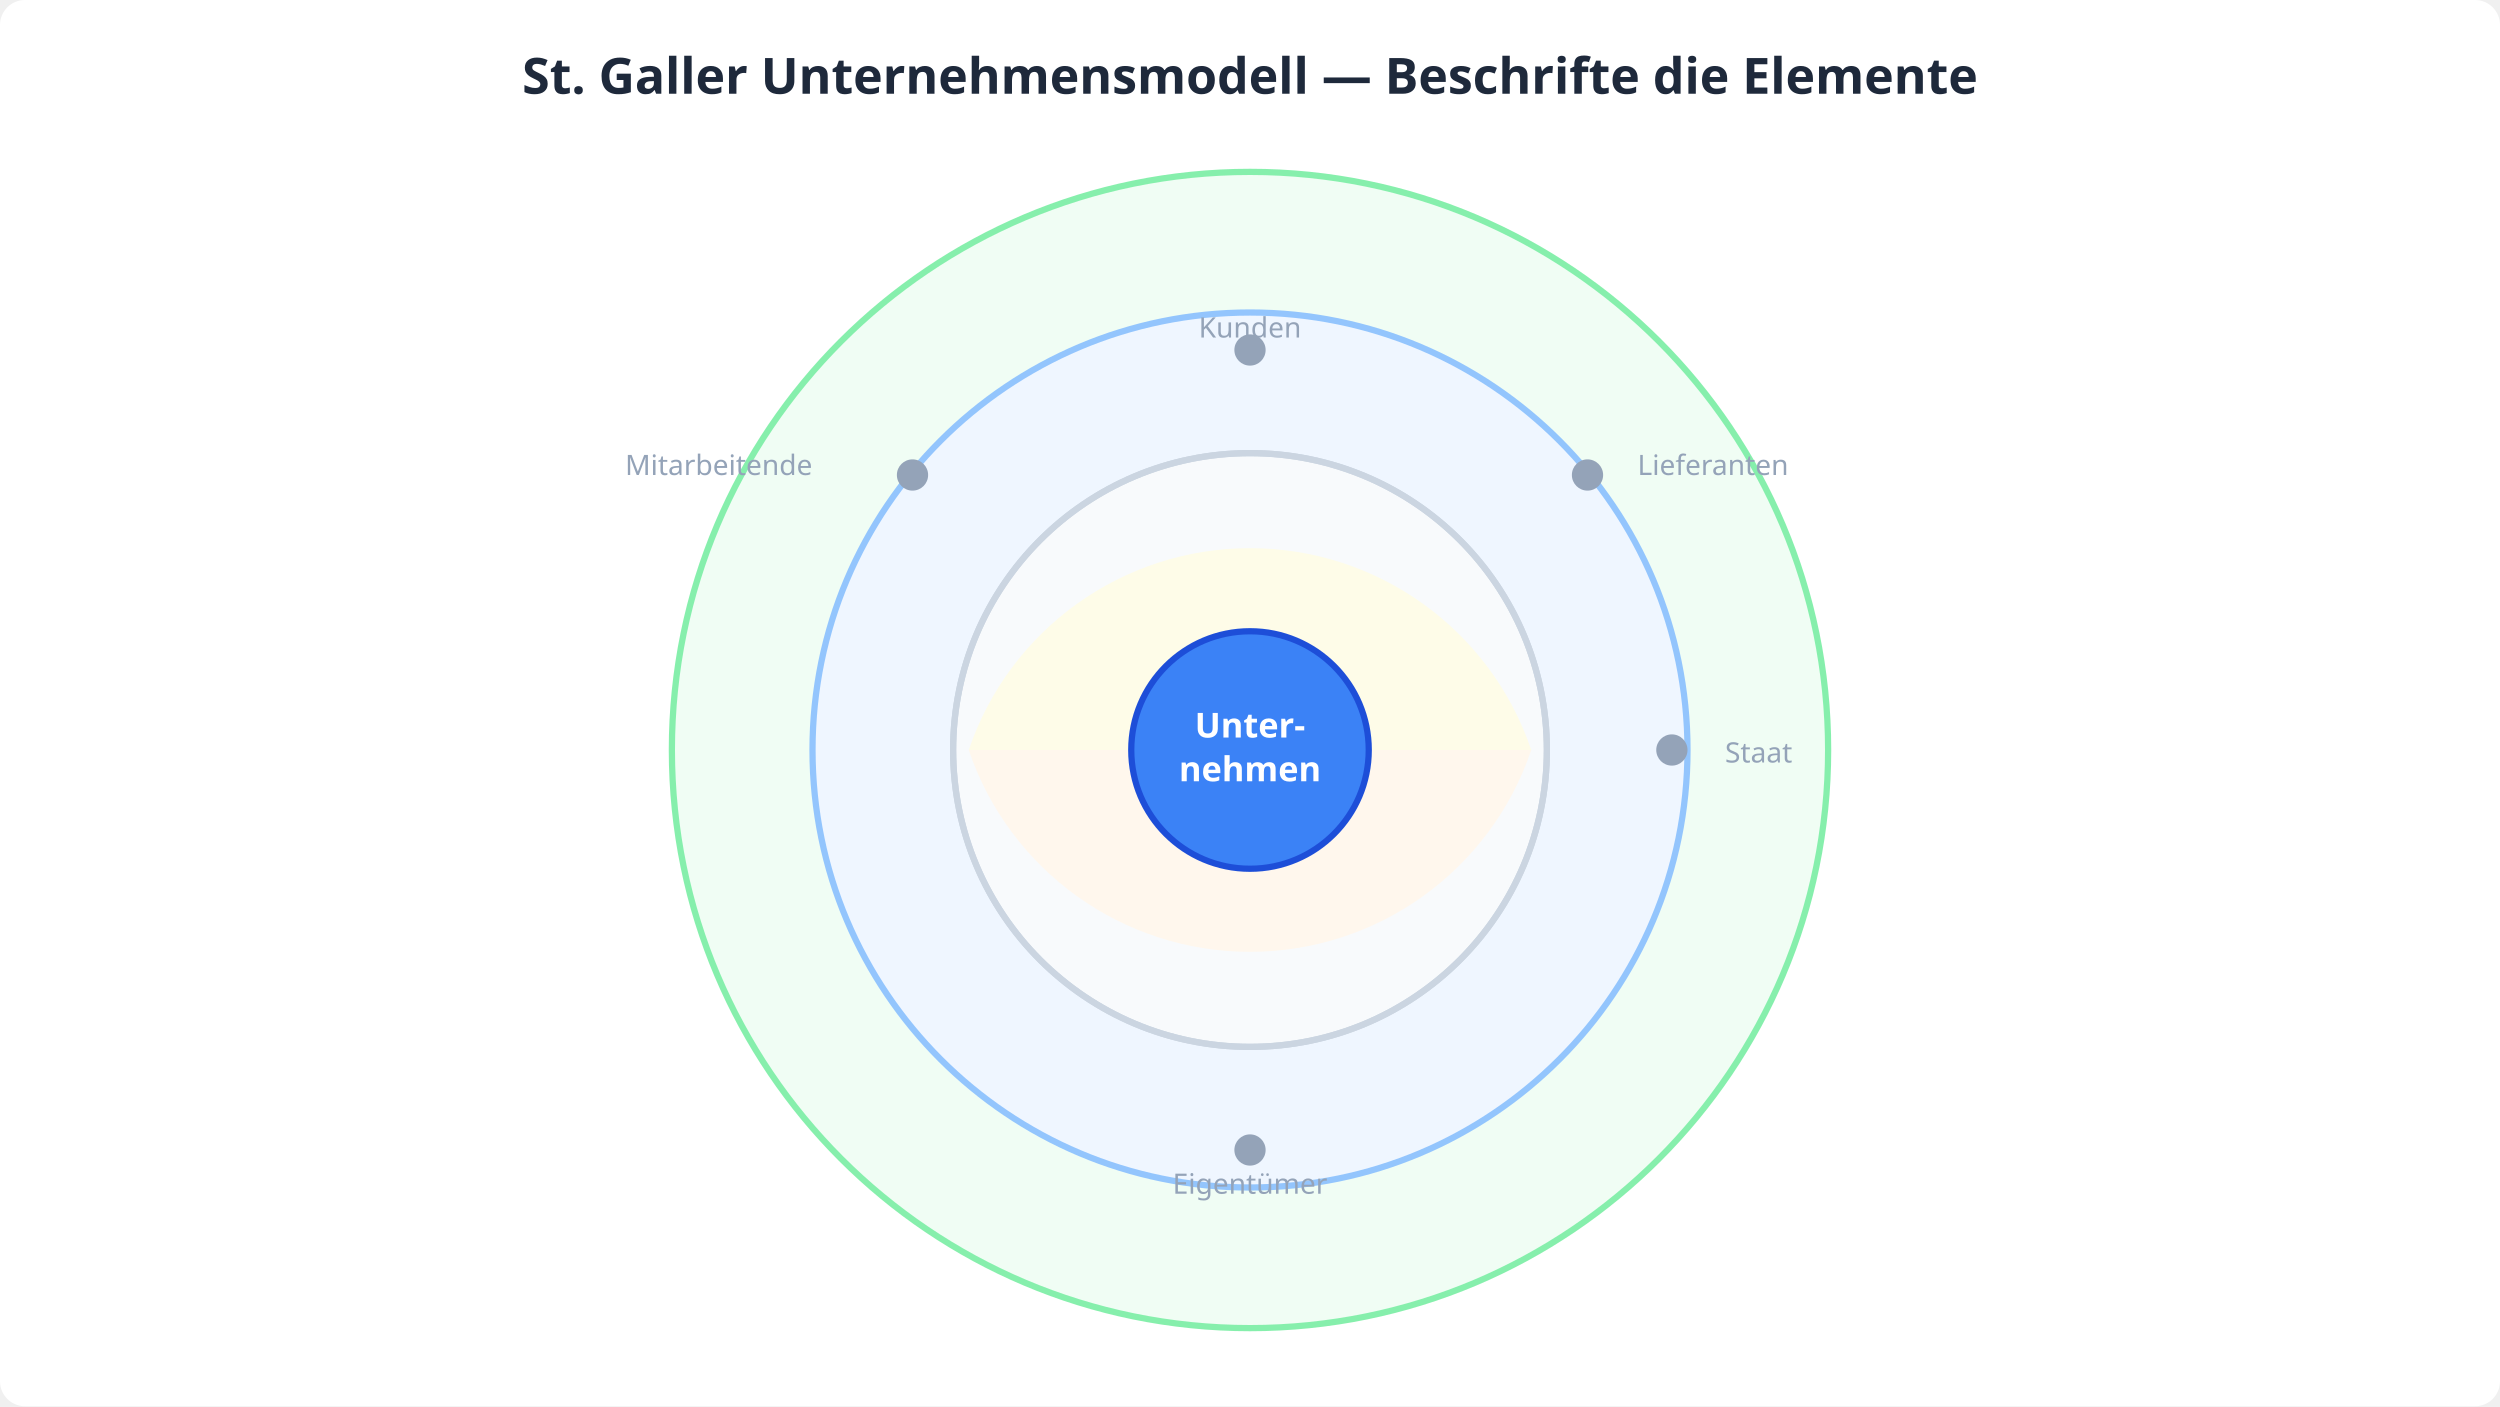
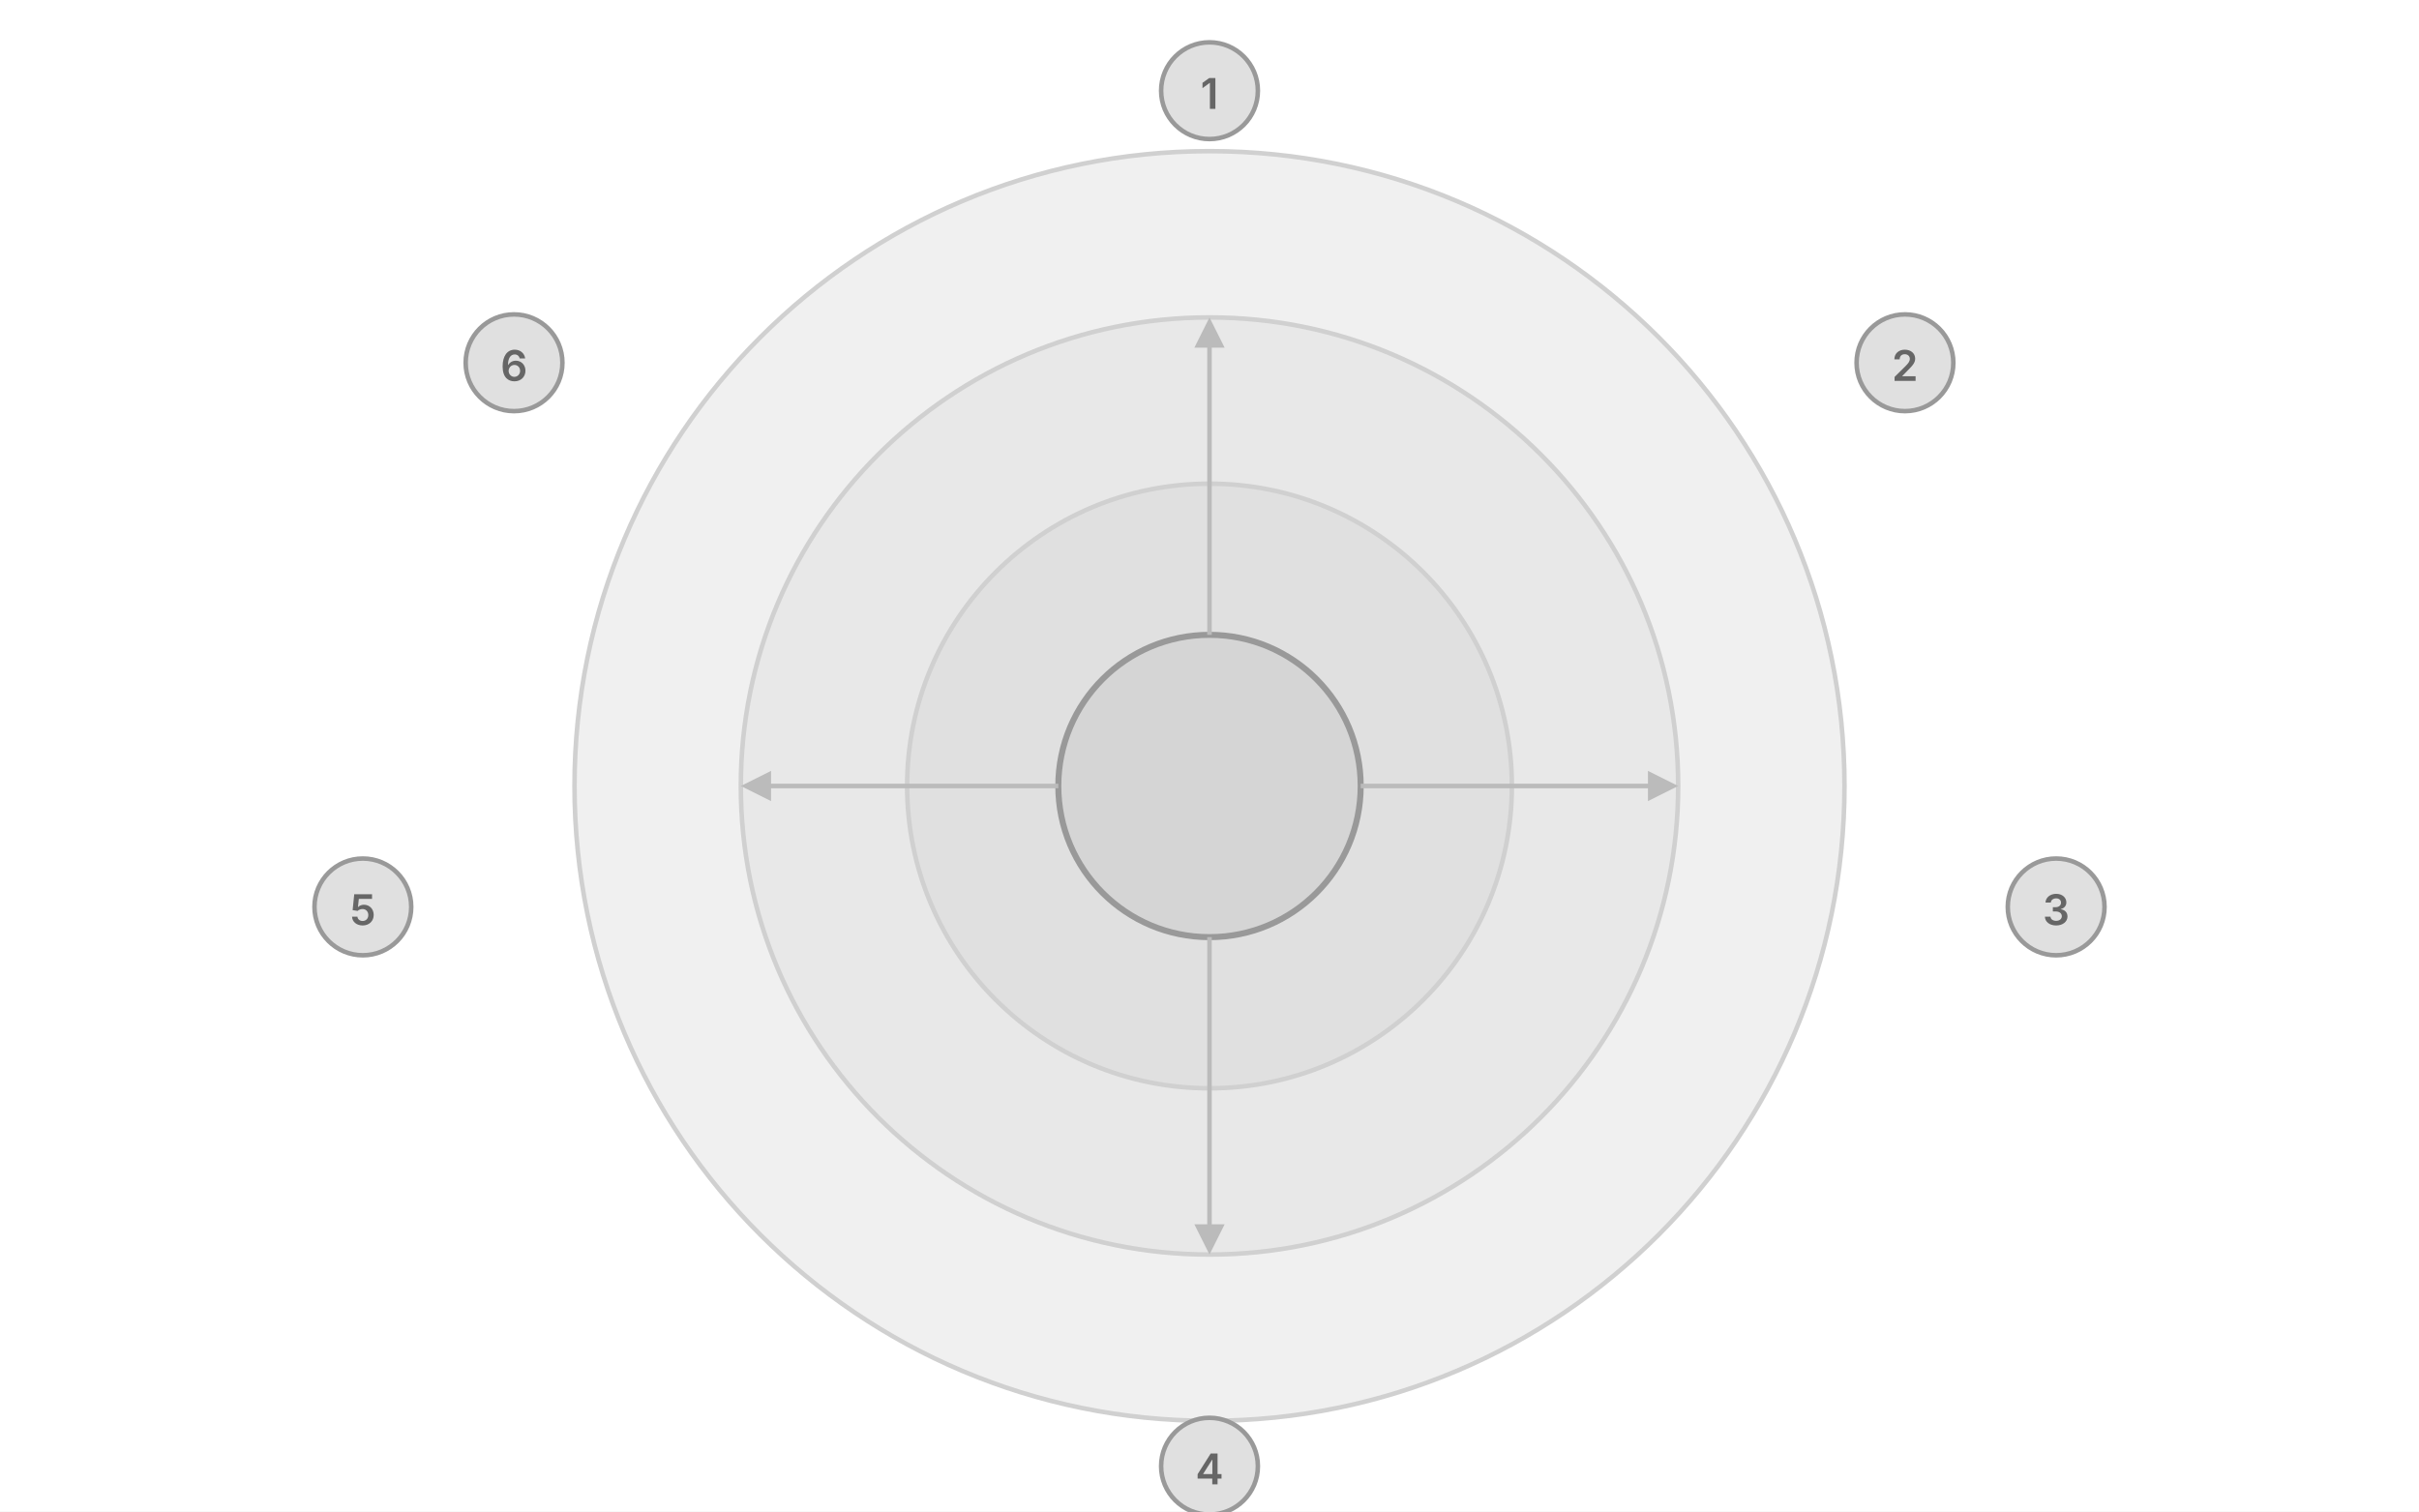
- <svg xmlns="http://www.w3.org/2000/svg" viewBox="0 0 800 450" width="800" height="450">
-   <rect width="800" height="450" fill="#ffffff" rx="8" />
-   <text x="400" y="30" text-anchor="middle" font-family="'DM Sans',system-ui,sans-serif" font-size="16" font-weight="700" fill="#1e293b">St. Galler Unternehmensmodell — Beschrifte die Elemente</text>
-   <circle cx="400" cy="240" r="185" fill="#f0fdf4" stroke="#86efac" stroke-width="2" />
-   <circle cx="400" cy="240" r="140" fill="#eff6ff" stroke="#93c5fd" stroke-width="2" />
-   <circle cx="400" cy="240" r="95" fill="#f8fafc" stroke="#cbd5e1" stroke-width="2" />
-   <path d="M310,240 A95,95 0 0,1 490,240 Z" fill="#fefce8" stroke="none" />
-   <path d="M310,240 A95,95 0 0,0 490,240 Z" fill="#fff7ed" stroke="none" />
-   <circle cx="400" cy="240" r="95" fill="none" stroke="#cbd5e1" stroke-width="2" />
-   <circle cx="400" cy="240" r="38" fill="#3b82f6" stroke="#1d4ed8" stroke-width="2" />
-   <text x="400" y="236" text-anchor="middle" font-family="'DM Sans',system-ui,sans-serif" font-size="11" font-weight="700" fill="#ffffff">Unter-</text>
-   <text x="400" y="250" text-anchor="middle" font-family="'DM Sans',system-ui,sans-serif" font-size="11" font-weight="700" fill="#ffffff">nehmen</text>
-   <circle cx="400" cy="112" r="5" fill="#94a3b8" />
-   <text x="400" y="108" text-anchor="middle" font-family="'DM Sans',system-ui,sans-serif" font-size="9" fill="#94a3b8">Kunden</text>
-   <circle cx="508" cy="152" r="5" fill="#94a3b8" />
-   <text x="524" y="152" font-family="'DM Sans',system-ui,sans-serif" font-size="9" fill="#94a3b8">Lieferanten</text>
-   <circle cx="292" cy="152" r="5" fill="#94a3b8" />
-   <text x="230" y="152" text-anchor="middle" font-family="'DM Sans',system-ui,sans-serif" font-size="9" fill="#94a3b8">Mitarbeitende</text>
-   <circle cx="535" cy="240" r="5" fill="#94a3b8" />
-   <text x="552" y="244" font-family="'DM Sans',system-ui,sans-serif" font-size="9" fill="#94a3b8">Staat</text>
-   <circle cx="400" cy="368" r="5" fill="#94a3b8" />
-   <text x="400" y="382" text-anchor="middle" font-family="'DM Sans',system-ui,sans-serif" font-size="9" fill="#94a3b8">Eigentümer</text>
+ <svg xmlns="http://www.w3.org/2000/svg" viewBox="0 0 800 500" font-family="system-ui, -apple-system, sans-serif">
+   <rect width="800" height="500" fill="#ffffff" />
+   <circle cx="400" cy="260" r="210" fill="#f0f0f0" stroke="#d0d0d0" stroke-width="1.5" />
+   <circle cx="400" cy="260" r="155" fill="#e8e8e8" stroke="#d0d0d0" stroke-width="1.5" />
+   <circle cx="400" cy="260" r="100" fill="#e0e0e0" stroke="#d0d0d0" stroke-width="1.5" />
+   <circle cx="400" cy="260" r="50" fill="#d5d5d5" stroke="#999999" stroke-width="2" />
+   <line x1="400" y1="210" x2="400" y2="110" stroke="#bbb" stroke-width="1.5" />
+   <polygon points="400,105 395,115 405,115" fill="#bbb" />
+   <line x1="450" y1="260" x2="550" y2="260" stroke="#bbb" stroke-width="1.5" />
+   <polygon points="555,260 545,255 545,265" fill="#bbb" />
+   <line x1="400" y1="310" x2="400" y2="410" stroke="#bbb" stroke-width="1.5" />
+   <polygon points="400,415 395,405 405,405" fill="#bbb" />
+   <line x1="350" y1="260" x2="250" y2="260" stroke="#bbb" stroke-width="1.5" />
+   <polygon points="245,260 255,255 255,265" fill="#bbb" />
+   <circle cx="400" cy="30" r="16" fill="#e0e0e0" stroke="#999999" stroke-width="1.5" />
+   <text x="400" y="36" text-anchor="middle" fill="#666666" font-size="14" font-weight="600">1</text>
+   <circle cx="630" cy="120" r="16" fill="#e0e0e0" stroke="#999999" stroke-width="1.5" />
+   <text x="630" y="126" text-anchor="middle" fill="#666666" font-size="14" font-weight="600">2</text>
+   <circle cx="680" cy="300" r="16" fill="#e0e0e0" stroke="#999999" stroke-width="1.5" />
+   <text x="680" y="306" text-anchor="middle" fill="#666666" font-size="14" font-weight="600">3</text>
+   <circle cx="400" cy="485" r="16" fill="#e0e0e0" stroke="#999999" stroke-width="1.5" />
+   <text x="400" y="491" text-anchor="middle" fill="#666666" font-size="14" font-weight="600">4</text>
+   <circle cx="120" cy="300" r="16" fill="#e0e0e0" stroke="#999999" stroke-width="1.5" />
+   <text x="120" y="306" text-anchor="middle" fill="#666666" font-size="14" font-weight="600">5</text>
+   <circle cx="170" cy="120" r="16" fill="#e0e0e0" stroke="#999999" stroke-width="1.5" />
+   <text x="170" y="126" text-anchor="middle" fill="#666666" font-size="14" font-weight="600">6</text>
</svg>
